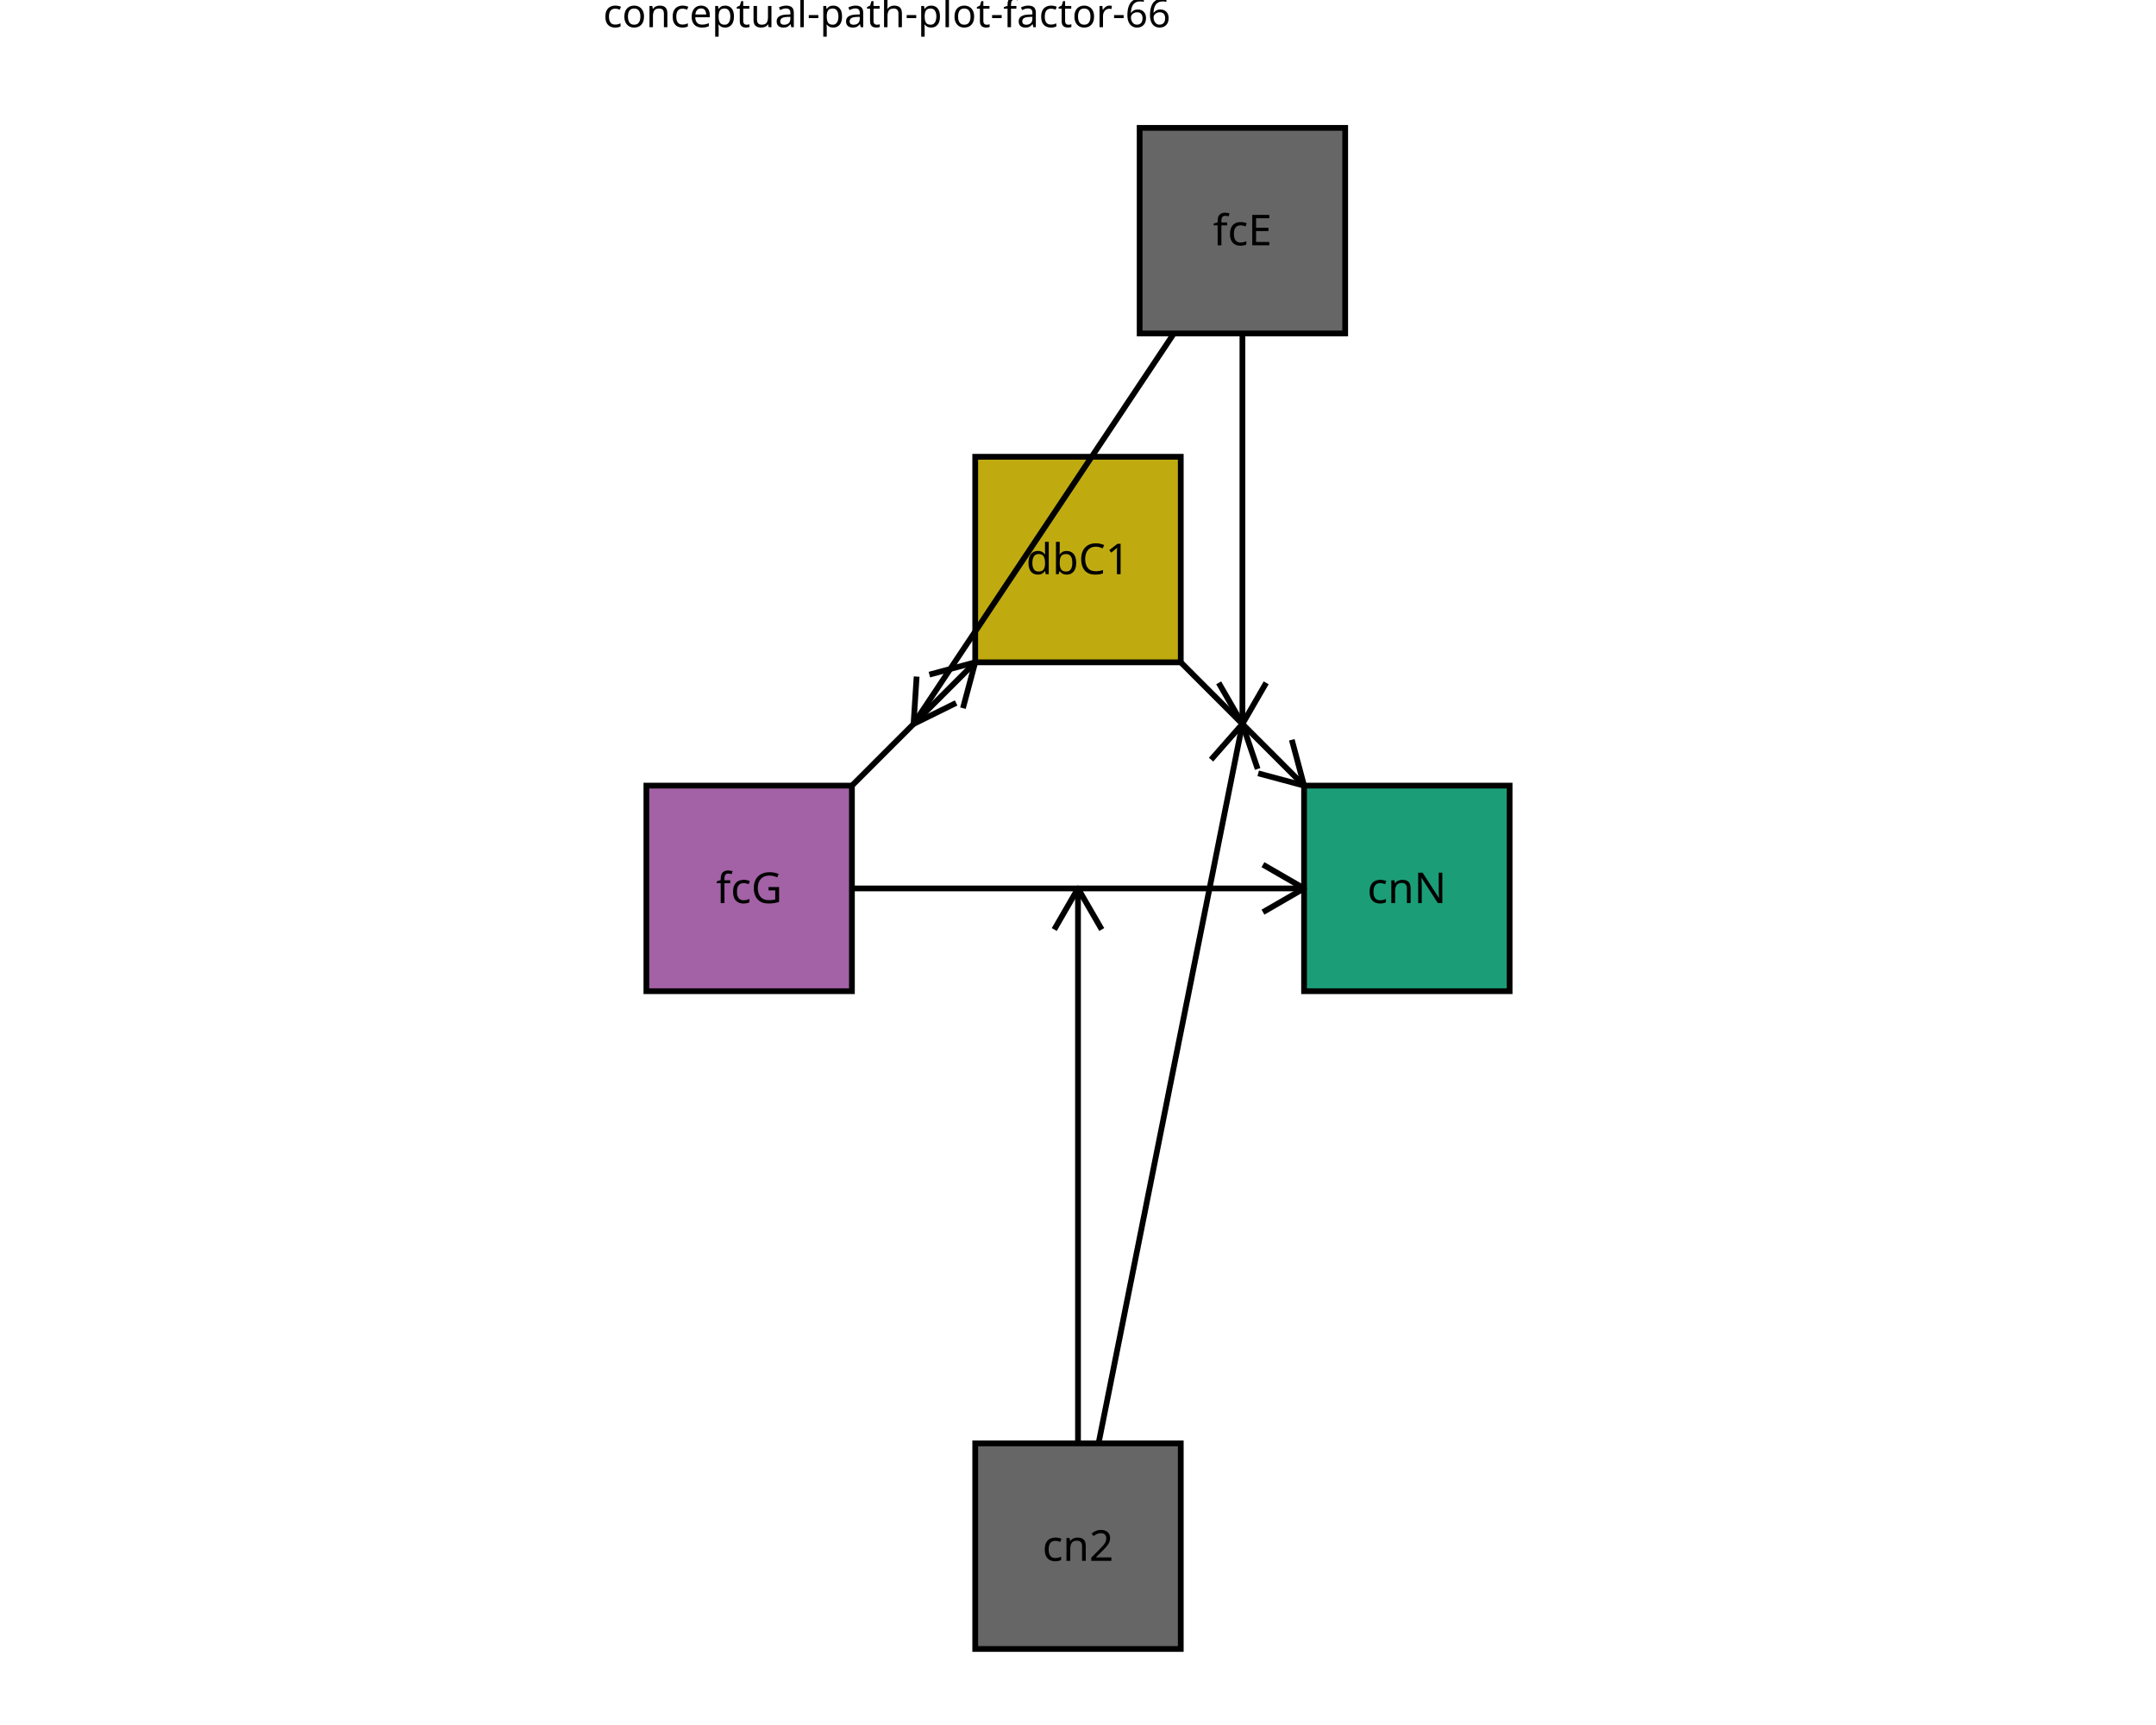
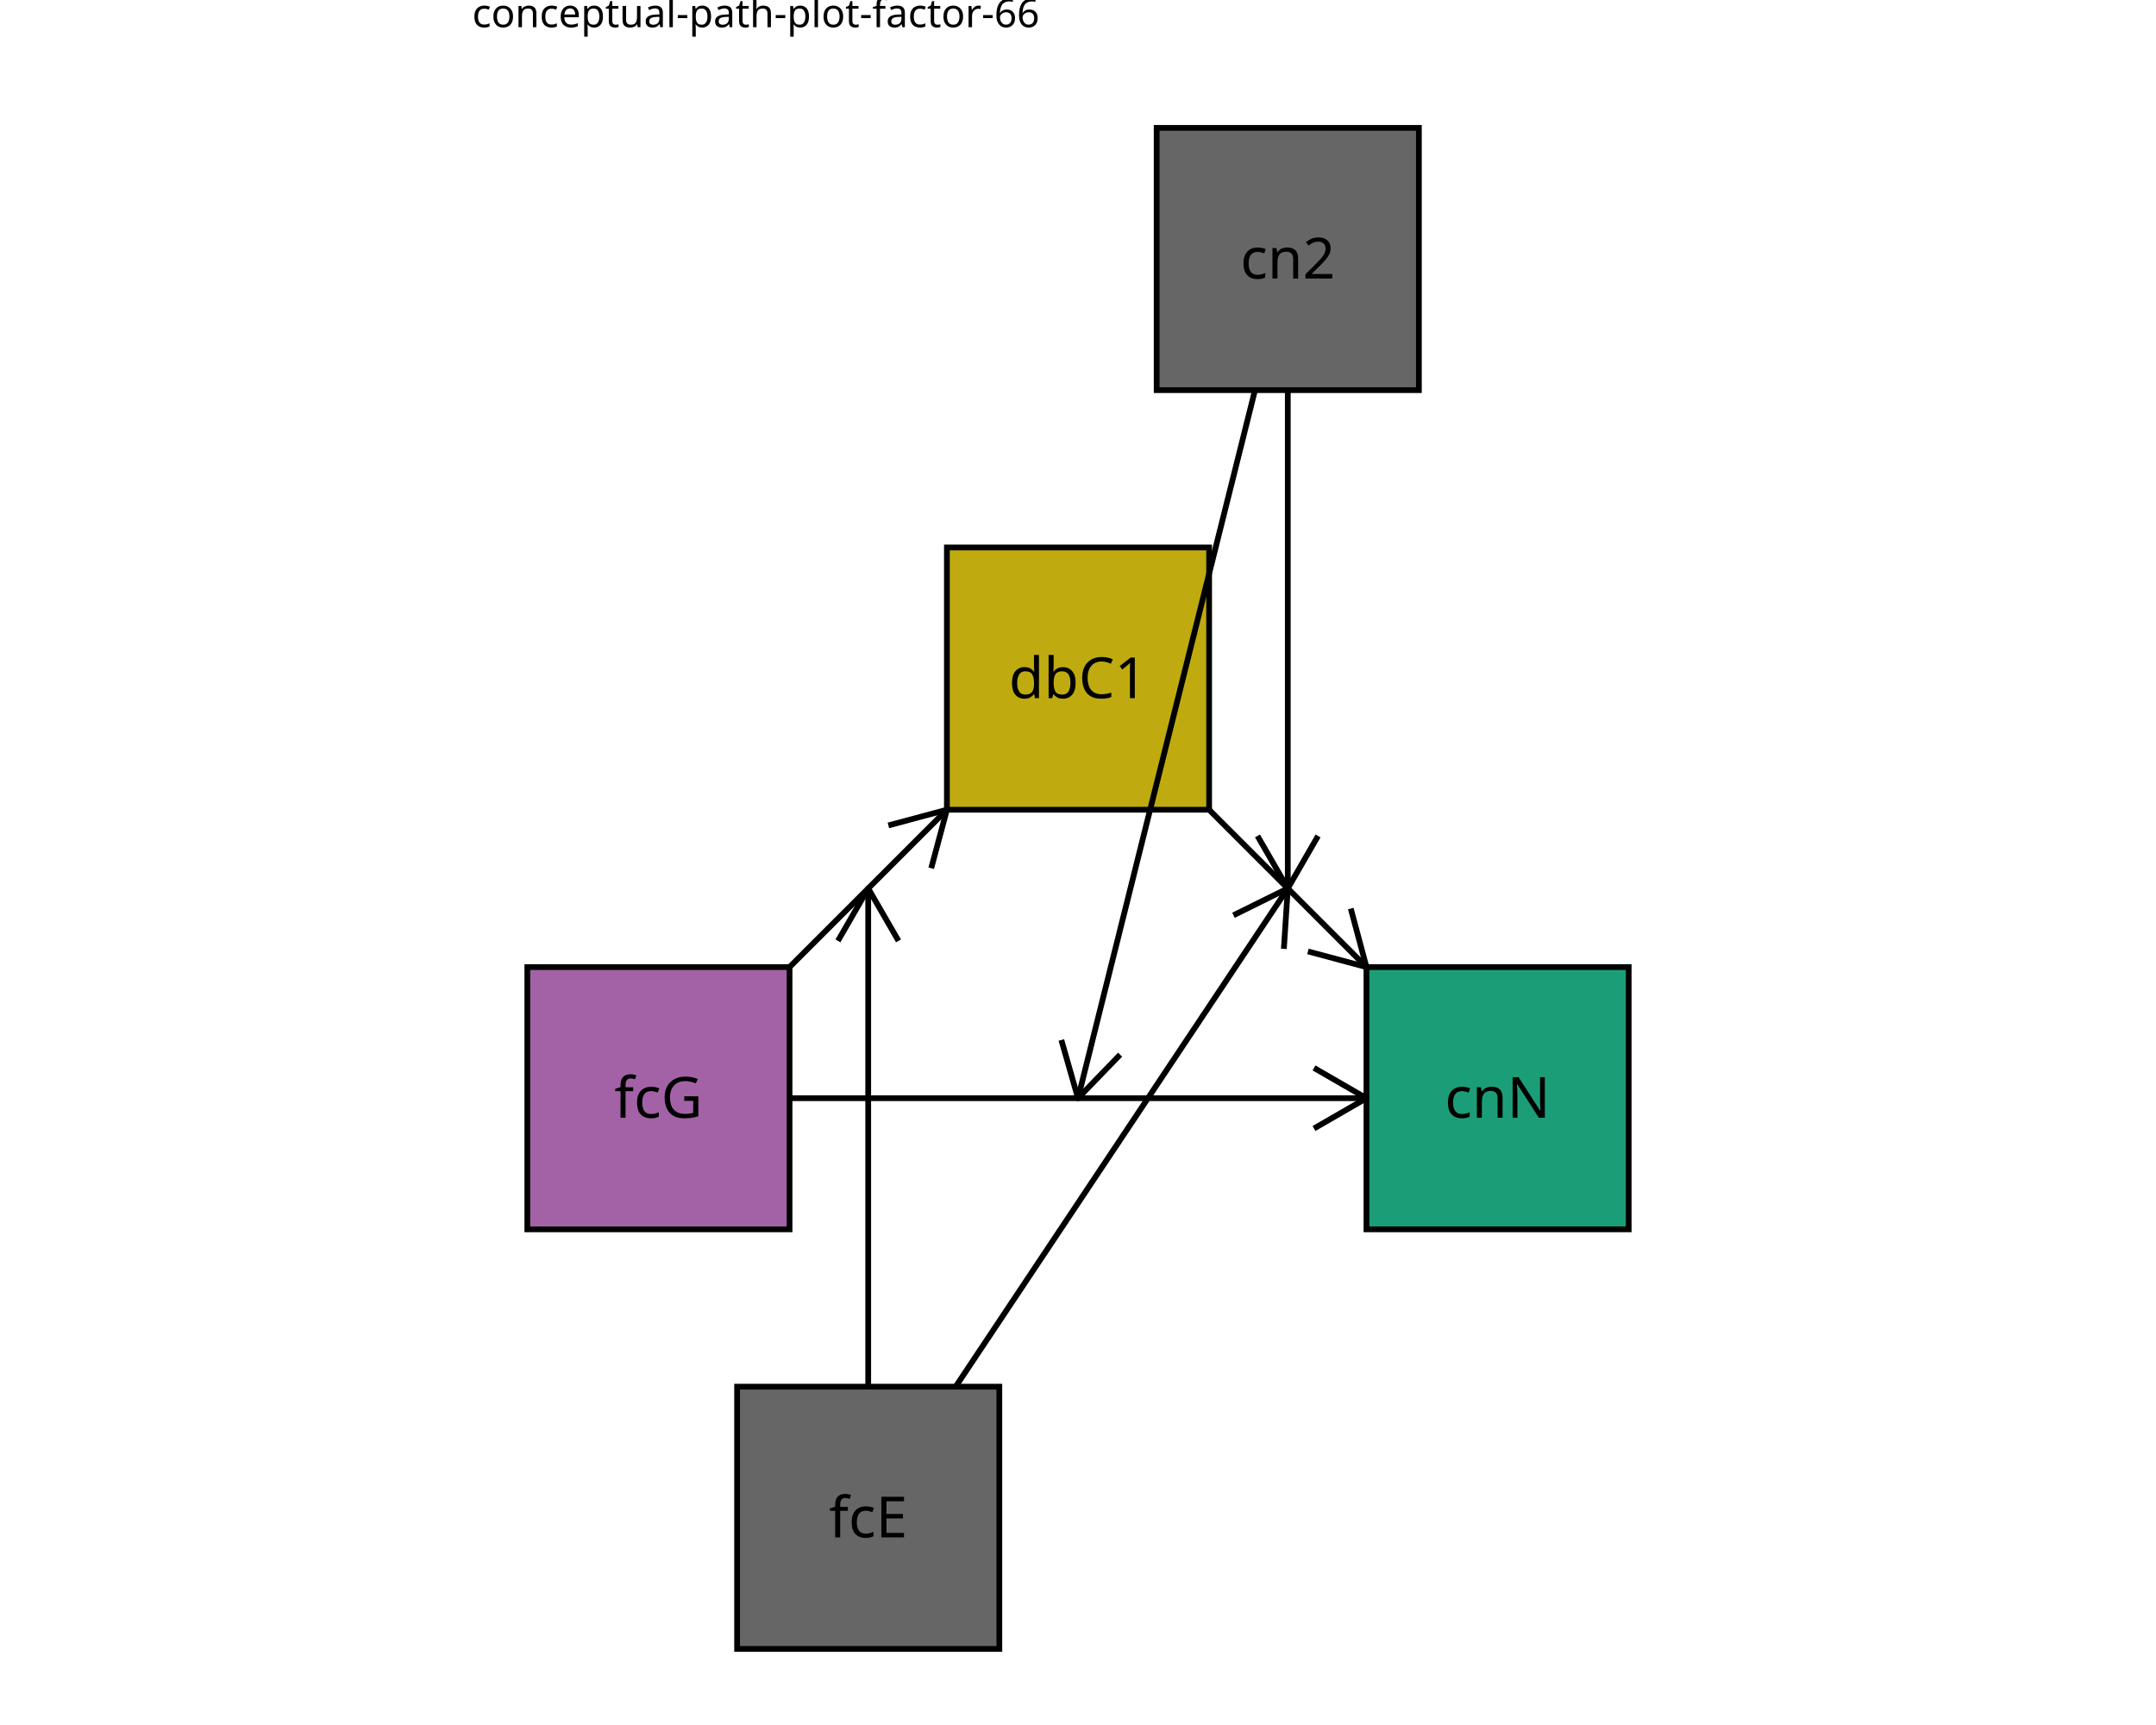
<svg xmlns="http://www.w3.org/2000/svg" class="svglite" data-engine-version="2.0" width="720.00pt" height="576.00pt" viewBox="0 0 720.00 576.00">
  <defs>
    <style type="text/css">
    .svglite line, .svglite polyline, .svglite polygon, .svglite path, .svglite rect, .svglite circle {
      fill: none;
      stroke: #000000;
      stroke-linecap: round;
      stroke-linejoin: round;
      stroke-miterlimit: 10.00;
    }
  </style>
  </defs>
  <rect width="100%" height="100%" style="stroke: none; fill: #FFFFFF;" />
  <defs>
    <clipPath id="cpMC4wMHw3MjAuMDB8MC4wMHw1NzYuMDA=">
      <rect x="0.00" y="0.00" width="720.00" height="576.00" />
    </clipPath>
  </defs>
  <g clip-path="url(#cpMC4wMHw3MjAuMDB8MC4wMHw1NzYuMDA=)">
</g>
  <defs>
-     <clipPath id="cpMjAxLjQ1fDUxOC41NXwwLjAwfDU3Ni4wMA==">
-       <rect x="201.45" y="0.00" width="317.10" height="576.00" />
+     <clipPath id="cpMTU3LjcxfDU2Mi4yOXwwLjAwfDU3Ni4wMA==">
+       <rect x="157.71" y="0.00" width="404.57" height="576.00" />
    </clipPath>
  </defs>
-   <g clip-path="url(#cpMjAxLjQ1fDUxOC41NXwwLjAwfDU3Ni4wMA==)">
-     <rect x="201.45" y="0.00" width="317.10" height="576.00" style="stroke-width: 10.67; stroke: none;" />
+   <g clip-path="url(#cpMTU3LjcxfDU2Mi4yOXwwLjAwfDU3Ni4wMA==)">
+     <rect x="157.71" y="0.00" width="404.57" height="576.00" style="stroke-width: 10.67; stroke: none;" />
  </g>
  <g clip-path="url(#cpMC4wMHw3MjAuMDB8MC4wMHw1NzYuMDA=)">
</g>
  <defs>
-     <clipPath id="cpMjAxLjQ1fDUxOC41NXwxNy4zMHw1NzYuMDA=">
-       <rect x="201.45" y="17.30" width="317.10" height="558.70" />
+     <clipPath id="cpMTU3LjcxfDU2Mi4yOXwxNy4zMHw1NzYuMDA=">
+       <rect x="157.71" y="17.30" width="404.57" height="558.70" />
    </clipPath>
  </defs>
-   <g clip-path="url(#cpMjAxLjQ1fDUxOC41NXwxNy4zMHw1NzYuMDA=)">
-     <rect x="201.45" y="17.30" width="317.10" height="558.70" style="stroke-width: 10.67; stroke: none;" />
-     <rect x="215.86" y="262.33" width="68.64" height="68.64" style="stroke-width: 1.92; stroke-linecap: butt; stroke-linejoin: miter; fill: #A362A5;" />
-     <rect x="435.50" y="262.33" width="68.64" height="68.64" style="stroke-width: 1.92; stroke-linecap: butt; stroke-linejoin: miter; fill: #1B9E77;" />
-     <rect x="325.68" y="152.52" width="68.64" height="68.64" style="stroke-width: 1.92; stroke-linecap: butt; stroke-linejoin: miter; fill: #BFAB0F;" />
-     <rect x="380.59" y="42.70" width="68.64" height="68.64" style="stroke-width: 1.92; stroke-linecap: butt; stroke-linejoin: miter; fill: #666666;" />
-     <rect x="325.68" y="481.97" width="68.64" height="68.64" style="stroke-width: 1.92; stroke-linecap: butt; stroke-linejoin: miter; fill: #666666;" />
-     <rect x="270.77" y="207.43" width="68.64" height="68.64" style="stroke-width: 1.92; stroke: none; stroke-linecap: butt; stroke-linejoin: miter;" />
-     <rect x="380.59" y="207.43" width="68.64" height="68.64" style="stroke-width: 1.92; stroke: none; stroke-linecap: butt; stroke-linejoin: miter;" />
-     <rect x="380.59" y="207.43" width="68.64" height="68.64" style="stroke-width: 1.92; stroke: none; stroke-linecap: butt; stroke-linejoin: miter;" />
-     <rect x="325.68" y="262.33" width="68.64" height="68.64" style="stroke-width: 1.92; stroke: none; stroke-linecap: butt; stroke-linejoin: miter;" />
-     <polyline points="284.50,296.65 285.68,296.65 287.90,296.65 290.12,296.65 292.33,296.65 294.55,296.65 296.77,296.65 298.99,296.65 301.21,296.65 303.43,296.65 305.65,296.65 307.86,296.65 310.08,296.65 312.30,296.65 314.52,296.65 316.74,296.65 318.96,296.65 321.18,296.65 323.39,296.65 325.61,296.65 327.83,296.65 330.05,296.65 332.27,296.65 334.49,296.65 336.71,296.65 338.92,296.65 341.14,296.65 343.36,296.65 345.58,296.65 347.80,296.65 350.02,296.65 352.24,296.65 354.45,296.65 356.67,296.65 358.89,296.65 361.11,296.65 363.33,296.65 365.55,296.65 367.76,296.65 369.98,296.65 372.20,296.65 374.42,296.65 376.64,296.65 378.86,296.65 381.08,296.65 383.29,296.65 385.51,296.65 387.73,296.65 389.95,296.65 392.17,296.65 394.39,296.65 396.61,296.65 398.82,296.65 401.04,296.65 403.26,296.65 405.48,296.65 407.70,296.65 409.92,296.65 412.14,296.65 414.35,296.65 416.57,296.65 418.79,296.65 421.01,296.65 423.23,296.65 425.45,296.65 427.67,296.65 429.88,296.65 432.10,296.65 434.32,296.65 435.50,296.65 " style="stroke-width: 1.92; stroke-linecap: butt;" />
-     <polyline points="421.77,304.58 435.50,296.65 421.77,288.72 " style="stroke-width: 1.92; stroke-linecap: butt;" />
-     <polyline points="366.86,481.97 367.21,480.24 367.76,477.46 368.32,474.69 368.87,471.92 369.43,469.14 369.98,466.37 370.54,463.60 371.09,460.82 371.65,458.05 372.20,455.28 372.76,452.50 373.31,449.73 373.87,446.96 374.42,444.18 374.98,441.41 375.53,438.64 376.08,435.86 376.64,433.09 377.19,430.32 377.75,427.55 378.30,424.77 378.86,422.00 379.41,419.23 379.97,416.45 380.52,413.68 381.08,410.91 381.63,408.13 382.19,405.36 382.74,402.59 383.29,399.81 383.85,397.04 384.40,394.27 384.96,391.49 385.51,388.72 386.07,385.95 386.62,383.17 387.18,380.40 387.73,377.63 388.29,374.86 388.84,372.08 389.40,369.31 389.95,366.54 390.50,363.76 391.06,360.99 391.61,358.22 392.17,355.44 392.72,352.67 393.28,349.90 393.83,347.12 394.39,344.35 394.94,341.58 395.50,338.80 396.05,336.03 396.61,333.26 397.16,330.48 397.72,327.71 398.27,324.94 398.82,322.17 399.38,319.39 399.93,316.62 400.49,313.85 401.04,311.07 401.60,308.30 402.15,305.53 402.71,302.75 403.26,299.98 403.82,297.21 404.37,294.43 404.93,291.66 405.48,288.89 406.03,286.11 406.59,283.34 407.14,280.57 407.70,277.79 408.25,275.02 408.81,272.25 409.36,269.47 409.92,266.70 410.47,263.93 411.03,261.16 411.58,258.38 412.14,255.61 412.69,252.84 413.24,250.06 413.80,247.29 414.35,244.52 414.91,241.74 " style="stroke-width: 1.92; stroke-linecap: butt;" />
-     <polyline points="419.99,256.76 414.91,241.74 404.44,253.65 " style="stroke-width: 1.92; stroke-linecap: butt;" />
-     <polyline points="360.00,481.97 360.00,480.79 360.00,478.57 360.00,476.35 360.00,474.13 360.00,471.92 360.00,469.70 360.00,467.48 360.00,465.26 360.00,463.04 360.00,460.82 360.00,458.60 360.00,456.39 360.00,454.17 360.00,451.95 360.00,449.73 360.00,447.51 360.00,445.29 360.00,443.08 360.00,440.86 360.00,438.64 360.00,436.42 360.00,434.20 360.00,431.98 360.00,429.76 360.00,427.55 360.00,425.33 360.00,423.11 360.00,420.89 360.00,418.67 360.00,416.45 360.00,414.23 360.00,412.02 360.00,409.80 360.00,407.58 360.00,405.36 360.00,403.14 360.00,400.92 360.00,398.70 360.00,396.49 360.00,394.27 360.00,392.05 360.00,389.83 360.00,387.61 360.00,385.39 360.00,383.17 360.00,380.96 360.00,378.74 360.00,376.52 360.00,374.30 360.00,372.08 360.00,369.86 360.00,367.65 360.00,365.43 360.00,363.21 360.00,360.99 360.00,358.77 360.00,356.55 360.00,354.33 360.00,352.12 360.00,349.90 360.00,347.68 360.00,345.46 360.00,343.24 360.00,341.02 360.00,338.80 360.00,336.59 360.00,334.37 360.00,332.15 360.00,329.93 360.00,327.71 360.00,325.49 360.00,323.27 360.00,321.06 360.00,318.84 360.00,316.62 360.00,314.40 360.00,312.18 360.00,309.96 360.00,307.74 360.00,305.53 360.00,303.31 360.00,301.09 360.00,298.87 360.00,296.65 " style="stroke-width: 1.92; stroke-linecap: butt;" />
-     <polyline points="367.93,310.38 360.00,296.65 352.07,310.38 " style="stroke-width: 1.92; stroke-linecap: butt;" />
-     <polyline points="284.50,262.33 284.57,262.26 285.68,261.16 286.79,260.05 287.90,258.94 289.01,257.83 290.12,256.72 291.23,255.61 292.33,254.50 293.44,253.39 294.55,252.28 295.66,251.17 296.77,250.06 297.88,248.95 298.99,247.84 300.10,246.74 301.21,245.63 302.32,244.52 303.43,243.41 304.54,242.30 305.65,241.19 306.76,240.08 307.86,238.97 308.97,237.86 310.08,236.75 311.19,235.64 312.30,234.53 313.41,233.42 314.52,232.31 315.63,231.21 316.74,230.10 317.85,228.99 318.96,227.88 320.07,226.77 321.18,225.66 322.28,224.55 323.39,223.44 324.50,222.33 325.61,221.22 325.68,221.15 " style="stroke-width: 1.92; stroke-linecap: butt;" />
-     <polyline points="321.58,236.47 325.68,221.15 310.37,225.26 " style="stroke-width: 1.92; stroke-linecap: butt;" />
-     <polyline points="394.32,221.15 394.39,221.22 395.50,222.33 396.61,223.44 397.72,224.55 398.82,225.66 399.93,226.77 401.04,227.88 402.15,228.99 403.26,230.10 404.37,231.21 405.48,232.31 406.59,233.42 407.70,234.53 408.81,235.64 409.92,236.75 411.03,237.86 412.14,238.97 413.24,240.08 414.35,241.19 415.46,242.30 416.57,243.41 417.68,244.52 418.79,245.63 419.90,246.74 421.01,247.84 422.12,248.95 423.23,250.06 424.34,251.17 425.45,252.28 426.56,253.39 427.67,254.50 428.77,255.61 429.88,256.72 430.99,257.83 432.10,258.94 433.21,260.05 434.32,261.16 435.43,262.26 435.50,262.33 " style="stroke-width: 1.92; stroke-linecap: butt;" />
-     <polyline points="420.18,258.23 435.50,262.33 431.40,247.02 " style="stroke-width: 1.92; stroke-linecap: butt;" />
-     <polyline points="392.03,111.34 391.61,111.96 390.50,113.62 389.40,115.29 388.29,116.95 387.18,118.61 386.07,120.28 384.96,121.94 383.85,123.61 382.74,125.27 381.63,126.93 380.52,128.60 379.41,130.26 378.30,131.93 377.19,133.59 376.08,135.25 374.98,136.92 373.87,138.58 372.76,140.25 371.65,141.91 370.54,143.57 369.43,145.24 368.32,146.90 367.21,148.56 366.10,150.23 364.99,151.89 363.88,153.56 362.77,155.22 361.66,156.88 360.55,158.55 359.45,160.21 358.34,161.88 357.23,163.54 356.12,165.20 355.01,166.87 353.90,168.53 352.79,170.20 351.68,171.86 350.57,173.52 349.46,175.19 348.35,176.85 347.24,178.52 346.13,180.18 345.02,181.84 343.92,183.51 342.81,185.17 341.70,186.83 340.59,188.50 339.48,190.16 338.37,191.83 337.26,193.49 336.15,195.15 335.04,196.82 333.93,198.48 332.82,200.15 331.71,201.81 330.60,203.47 329.50,205.14 328.39,206.80 327.28,208.47 326.17,210.13 325.06,211.79 323.95,213.46 322.84,215.12 321.73,216.78 320.62,218.45 319.51,220.11 318.40,221.78 317.29,223.44 316.18,225.10 315.07,226.77 313.97,228.43 312.86,230.10 311.75,231.76 310.64,233.42 309.53,235.09 308.42,236.75 307.31,238.42 306.20,240.08 305.09,241.74 " style="stroke-width: 1.92; stroke-linecap: butt;" />
-     <polyline points="306.11,225.92 305.09,241.74 319.30,234.72 " style="stroke-width: 1.92; stroke-linecap: butt;" />
-     <polyline points="414.91,111.34 414.91,111.96 414.91,113.62 414.91,115.29 414.91,116.95 414.91,118.61 414.91,120.28 414.91,121.94 414.91,123.61 414.91,125.27 414.91,126.93 414.91,128.60 414.91,130.26 414.91,131.93 414.91,133.59 414.91,135.25 414.91,136.92 414.91,138.58 414.91,140.25 414.91,141.91 414.91,143.57 414.91,145.24 414.91,146.90 414.91,148.56 414.91,150.23 414.91,151.89 414.91,153.56 414.91,155.22 414.91,156.88 414.91,158.55 414.91,160.21 414.91,161.88 414.91,163.54 414.91,165.20 414.91,166.87 414.91,168.53 414.91,170.20 414.91,171.86 414.91,173.52 414.91,175.19 414.91,176.85 414.91,178.52 414.91,180.18 414.91,181.84 414.91,183.51 414.91,185.17 414.91,186.83 414.91,188.50 414.91,190.16 414.91,191.83 414.91,193.49 414.91,195.15 414.91,196.82 414.91,198.48 414.91,200.15 414.91,201.81 414.91,203.47 414.91,205.14 414.91,206.80 414.91,208.47 414.91,210.13 414.91,211.79 414.91,213.46 414.91,215.12 414.91,216.78 414.91,218.45 414.91,220.11 414.91,221.78 414.91,223.44 414.91,225.10 414.91,226.77 414.91,228.43 414.91,230.10 414.91,231.76 414.91,233.42 414.91,235.09 414.91,236.75 414.91,238.42 414.91,240.08 414.91,241.74 " style="stroke-width: 1.92; stroke-linecap: butt;" />
-     <polyline points="406.98,228.01 414.91,241.74 422.84,228.01 " style="stroke-width: 1.92; stroke-linecap: butt;" />
-     <text x="250.18" y="301.55" text-anchor="middle" style="font-size: 14.23px; font-family: sans;" textLength="22.14px" lengthAdjust="spacingAndGlyphs">fcG</text>
-     <text x="469.82" y="301.55" text-anchor="middle" style="font-size: 14.23px; font-family: sans;" textLength="25.31px" lengthAdjust="spacingAndGlyphs">cnN</text>
-     <text x="360.00" y="191.73" text-anchor="middle" style="font-size: 14.23px; font-family: sans;" textLength="34.02px" lengthAdjust="spacingAndGlyphs">dbC1</text>
-     <text x="414.91" y="81.91" text-anchor="middle" style="font-size: 14.23px; font-family: sans;" textLength="20.56px" lengthAdjust="spacingAndGlyphs">fcE</text>
-     <text x="360.00" y="521.18" text-anchor="middle" style="font-size: 14.23px; font-family: sans;" textLength="22.94px" lengthAdjust="spacingAndGlyphs">cn2</text>
+   <g clip-path="url(#cpMTU3LjcxfDU2Mi4yOXwxNy4zMHw1NzYuMDA=)">
+     <rect x="157.71" y="17.30" width="404.57" height="558.70" style="stroke-width: 10.67; stroke: none;" />
+     <rect x="176.10" y="322.92" width="87.57" height="87.57" style="stroke-width: 1.92; stroke-linecap: butt; stroke-linejoin: miter; fill: #A362A5;" />
+     <rect x="456.33" y="322.92" width="87.57" height="87.57" style="stroke-width: 1.92; stroke-linecap: butt; stroke-linejoin: miter; fill: #1B9E77;" />
+     <rect x="316.22" y="182.81" width="87.57" height="87.57" style="stroke-width: 1.92; stroke-linecap: butt; stroke-linejoin: miter; fill: #BFAB0F;" />
+     <rect x="246.16" y="463.03" width="87.57" height="87.57" style="stroke-width: 1.92; stroke-linecap: butt; stroke-linejoin: miter; fill: #666666;" />
+     <rect x="386.27" y="42.70" width="87.57" height="87.57" style="stroke-width: 1.92; stroke-linecap: butt; stroke-linejoin: miter; fill: #666666;" />
+     <rect x="246.16" y="252.87" width="87.57" height="87.57" style="stroke-width: 1.92; stroke: none; stroke-linecap: butt; stroke-linejoin: miter;" />
+     <rect x="386.27" y="252.87" width="87.57" height="87.57" style="stroke-width: 1.92; stroke: none; stroke-linecap: butt; stroke-linejoin: miter;" />
+     <rect x="386.27" y="252.87" width="87.57" height="87.57" style="stroke-width: 1.92; stroke: none; stroke-linecap: butt; stroke-linejoin: miter;" />
+     <rect x="316.22" y="322.92" width="87.57" height="87.57" style="stroke-width: 1.92; stroke: none; stroke-linecap: butt; stroke-linejoin: miter;" />
+     <polyline points="263.67,366.71 265.18,366.71 268.01,366.71 270.84,366.71 273.67,366.71 276.50,366.71 279.33,366.71 282.16,366.71 284.99,366.71 287.82,366.71 290.65,366.71 293.48,366.71 296.31,366.71 299.14,366.71 301.97,366.71 304.80,366.71 307.63,366.71 310.47,366.71 313.30,366.71 316.13,366.71 318.96,366.71 321.79,366.71 324.62,366.71 327.45,366.71 330.28,366.71 333.11,366.71 335.94,366.71 338.77,366.71 341.60,366.71 344.43,366.71 347.26,366.71 350.09,366.71 352.92,366.71 355.75,366.71 358.58,366.71 361.42,366.71 364.25,366.71 367.08,366.71 369.91,366.71 372.74,366.71 375.57,366.71 378.40,366.71 381.23,366.71 384.06,366.71 386.89,366.71 389.72,366.71 392.55,366.71 395.38,366.71 398.21,366.71 401.04,366.71 403.87,366.71 406.70,366.71 409.53,366.71 412.37,366.71 415.20,366.71 418.03,366.71 420.86,366.71 423.69,366.71 426.52,366.71 429.35,366.71 432.18,366.71 435.01,366.71 437.84,366.71 440.67,366.71 443.50,366.71 446.33,366.71 449.16,366.71 451.99,366.71 454.82,366.71 456.33,366.71 " style="stroke-width: 1.92; stroke-linecap: butt;" />
+     <polyline points="438.81,376.82 456.33,366.71 438.81,356.59 " style="stroke-width: 1.92; stroke-linecap: butt;" />
+     <polyline points="430.06,130.27 430.06,131.07 430.06,133.19 430.06,135.31 430.06,137.43 430.06,139.56 430.06,141.68 430.06,143.80 430.06,145.93 430.06,148.05 430.06,150.17 430.06,152.29 430.06,154.42 430.06,156.54 430.06,158.66 430.06,160.79 430.06,162.91 430.06,165.03 430.06,167.15 430.06,169.28 430.06,171.40 430.06,173.52 430.06,175.65 430.06,177.77 430.06,179.89 430.06,182.02 430.06,184.14 430.06,186.26 430.06,188.38 430.06,190.51 430.06,192.63 430.06,194.75 430.06,196.88 430.06,199.00 430.06,201.12 430.06,203.24 430.06,205.37 430.06,207.49 430.06,209.61 430.06,211.74 430.06,213.86 430.06,215.98 430.06,218.10 430.06,220.23 430.06,222.35 430.06,224.47 430.06,226.60 430.06,228.72 430.06,230.84 430.06,232.96 430.06,235.09 430.06,237.21 430.06,239.33 430.06,241.46 430.06,243.58 430.06,245.70 430.06,247.83 430.06,249.95 430.06,252.07 430.06,254.19 430.06,256.32 430.06,258.44 430.06,260.56 430.06,262.69 430.06,264.81 430.06,266.93 430.06,269.05 430.06,271.18 430.06,273.30 430.06,275.42 430.06,277.55 430.06,279.67 430.06,281.79 430.06,283.91 430.06,286.04 430.06,288.16 430.06,290.28 430.06,292.41 430.06,294.53 430.06,296.65 " style="stroke-width: 1.92; stroke-linecap: butt;" />
+     <polyline points="419.94,279.13 430.06,296.65 440.17,279.13 " style="stroke-width: 1.92; stroke-linecap: butt;" />
+     <polyline points="419.11,130.27 418.73,131.77 418.03,134.60 417.32,137.43 416.61,140.26 415.90,143.10 415.20,145.93 414.49,148.76 413.78,151.59 413.07,154.42 412.37,157.25 411.66,160.08 410.95,162.91 410.24,165.74 409.53,168.57 408.83,171.40 408.12,174.23 407.41,177.06 406.70,179.89 406.00,182.72 405.29,185.55 404.58,188.38 403.87,191.21 403.17,194.04 402.46,196.88 401.75,199.71 401.04,202.54 400.34,205.37 399.63,208.20 398.92,211.03 398.21,213.86 397.50,216.69 396.80,219.52 396.09,222.35 395.38,225.18 394.67,228.01 393.97,230.84 393.26,233.67 392.55,236.50 391.84,239.33 391.14,242.16 390.43,244.99 389.72,247.83 389.01,250.66 388.31,253.49 387.60,256.32 386.89,259.15 386.18,261.98 385.47,264.81 384.77,267.64 384.06,270.47 383.35,273.30 382.64,276.13 381.94,278.96 381.23,281.79 380.52,284.62 379.81,287.45 379.11,290.28 378.40,293.11 377.69,295.94 376.98,298.77 376.28,301.61 375.57,304.44 374.86,307.27 374.15,310.10 373.45,312.93 372.74,315.76 372.03,318.59 371.32,321.42 370.61,324.25 369.91,327.08 369.20,329.91 368.49,332.74 367.78,335.57 367.08,338.40 366.37,341.23 365.66,344.06 364.95,346.89 364.25,349.72 363.54,352.56 362.83,355.39 362.12,358.22 361.42,361.05 360.71,363.88 360.00,366.71 " style="stroke-width: 1.92; stroke-linecap: butt;" />
+     <polyline points="354.44,347.26 360.00,366.71 374.06,352.17 " style="stroke-width: 1.92; stroke-linecap: butt;" />
+     <polyline points="263.67,322.92 263.76,322.83 265.18,321.42 266.59,320.00 268.01,318.59 269.42,317.17 270.84,315.76 272.25,314.34 273.67,312.93 275.08,311.51 276.50,310.10 277.91,308.68 279.33,307.27 280.74,305.85 282.16,304.44 283.58,303.02 284.99,301.61 286.41,300.19 287.82,298.77 289.24,297.36 290.65,295.94 292.07,294.53 293.48,293.11 294.90,291.70 296.31,290.28 297.73,288.87 299.14,287.45 300.56,286.04 301.97,284.62 303.39,283.21 304.80,281.79 306.22,280.38 307.63,278.96 309.05,277.55 310.47,276.13 311.88,274.72 313.30,273.30 314.71,271.88 316.13,270.47 316.22,270.38 " style="stroke-width: 1.92; stroke-linecap: butt;" />
+     <polyline points="310.98,289.92 316.22,270.38 296.68,275.62 " style="stroke-width: 1.92; stroke-linecap: butt;" />
+     <polyline points="403.78,270.38 403.87,270.47 405.29,271.88 406.70,273.30 408.12,274.72 409.53,276.13 410.95,277.55 412.37,278.96 413.78,280.38 415.20,281.79 416.61,283.21 418.03,284.62 419.44,286.04 420.86,287.45 422.27,288.87 423.69,290.28 425.10,291.70 426.52,293.11 427.93,294.53 429.35,295.94 430.76,297.36 432.18,298.77 433.59,300.19 435.01,301.61 436.42,303.02 437.84,304.44 439.26,305.85 440.67,307.27 442.09,308.68 443.50,310.10 444.92,311.51 446.33,312.93 447.75,314.34 449.16,315.76 450.58,317.17 451.99,318.59 453.41,320.00 454.82,321.42 456.24,322.83 456.33,322.92 " style="stroke-width: 1.92; stroke-linecap: butt;" />
+     <polyline points="436.79,317.69 456.33,322.92 451.09,303.38 " style="stroke-width: 1.92; stroke-linecap: butt;" />
+     <polyline points="289.94,463.03 289.94,462.24 289.94,460.12 289.94,457.99 289.94,455.87 289.94,453.75 289.94,451.62 289.94,449.50 289.94,447.38 289.94,445.26 289.94,443.13 289.94,441.01 289.94,438.89 289.94,436.76 289.94,434.64 289.94,432.52 289.94,430.40 289.94,428.27 289.94,426.15 289.94,424.03 289.94,421.90 289.94,419.78 289.94,417.66 289.94,415.53 289.94,413.41 289.94,411.29 289.94,409.17 289.94,407.04 289.94,404.92 289.94,402.80 289.94,400.67 289.94,398.55 289.94,396.43 289.94,394.31 289.94,392.18 289.94,390.06 289.94,387.94 289.94,385.81 289.94,383.69 289.94,381.57 289.94,379.45 289.94,377.32 289.94,375.20 289.94,373.08 289.94,370.95 289.94,368.83 289.94,366.71 289.94,364.59 289.94,362.46 289.94,360.34 289.94,358.22 289.94,356.09 289.94,353.97 289.94,351.85 289.94,349.72 289.94,347.60 289.94,345.48 289.94,343.36 289.94,341.23 289.94,339.11 289.94,336.99 289.94,334.86 289.94,332.74 289.94,330.62 289.94,328.50 289.94,326.37 289.94,324.25 289.94,322.13 289.94,320.00 289.94,317.88 289.94,315.76 289.94,313.64 289.94,311.51 289.94,309.39 289.94,307.27 289.94,305.14 289.94,303.02 289.94,300.90 289.94,298.77 289.94,296.65 " style="stroke-width: 1.92; stroke-linecap: butt;" />
+     <polyline points="300.06,314.17 289.94,296.65 279.83,314.17 " style="stroke-width: 1.92; stroke-linecap: butt;" />
+     <polyline points="319.13,463.03 319.66,462.24 321.08,460.12 322.50,457.99 323.91,455.87 325.33,453.75 326.74,451.62 328.16,449.50 329.57,447.38 330.99,445.26 332.40,443.13 333.82,441.01 335.23,438.89 336.65,436.76 338.06,434.64 339.48,432.52 340.89,430.40 342.31,428.27 343.72,426.15 345.14,424.03 346.55,421.90 347.97,419.78 349.39,417.66 350.80,415.53 352.22,413.41 353.63,411.29 355.05,409.17 356.46,407.04 357.88,404.92 359.29,402.80 360.71,400.67 362.12,398.55 363.54,396.43 364.95,394.31 366.37,392.18 367.78,390.06 369.20,387.94 370.61,385.81 372.03,383.69 373.45,381.57 374.86,379.45 376.28,377.32 377.69,375.20 379.11,373.08 380.52,370.95 381.94,368.83 383.35,366.71 384.77,364.59 386.18,362.46 387.60,360.34 389.01,358.22 390.43,356.09 391.84,353.97 393.26,351.85 394.67,349.72 396.09,347.60 397.50,345.48 398.92,343.36 400.34,341.23 401.75,339.11 403.17,336.99 404.58,334.86 406.00,332.74 407.41,330.62 408.83,328.50 410.24,326.37 411.66,324.25 413.07,322.13 414.49,320.00 415.90,317.88 417.32,315.76 418.73,313.64 420.15,311.51 421.56,309.39 422.98,307.27 424.39,305.14 425.81,303.02 427.23,300.90 428.64,298.77 430.06,296.65 " style="stroke-width: 1.92; stroke-linecap: butt;" />
+     <polyline points="428.75,316.84 430.06,296.65 411.92,305.62 " style="stroke-width: 1.92; stroke-linecap: butt;" />
+     <text x="219.89" y="373.23" text-anchor="middle" style="font-size: 18.97px; font-family: sans;" textLength="29.52px" lengthAdjust="spacingAndGlyphs">fcG</text>
+     <text x="500.11" y="373.23" text-anchor="middle" style="font-size: 18.97px; font-family: sans;" textLength="33.74px" lengthAdjust="spacingAndGlyphs">cnN</text>
+     <text x="360.00" y="233.12" text-anchor="middle" style="font-size: 18.97px; font-family: sans;" textLength="45.35px" lengthAdjust="spacingAndGlyphs">dbC1</text>
+     <text x="289.94" y="513.35" text-anchor="middle" style="font-size: 18.97px; font-family: sans;" textLength="27.42px" lengthAdjust="spacingAndGlyphs">fcE</text>
+     <text x="430.06" y="93.01" text-anchor="middle" style="font-size: 18.97px; font-family: sans;" textLength="30.59px" lengthAdjust="spacingAndGlyphs">cn2</text>
  </g>
  <g clip-path="url(#cpMC4wMHw3MjAuMDB8MC4wMHw1NzYuMDA=)">
-     <text x="201.45" y="9.08" style="font-size: 13.20px; font-family: sans;" textLength="176.12px" lengthAdjust="spacingAndGlyphs">conceptual-path-plot-factor-66</text>
+     <text x="157.71" y="9.08" style="font-size: 13.20px; font-family: sans;" textLength="176.12px" lengthAdjust="spacingAndGlyphs">conceptual-path-plot-factor-66</text>
  </g>
</svg>
